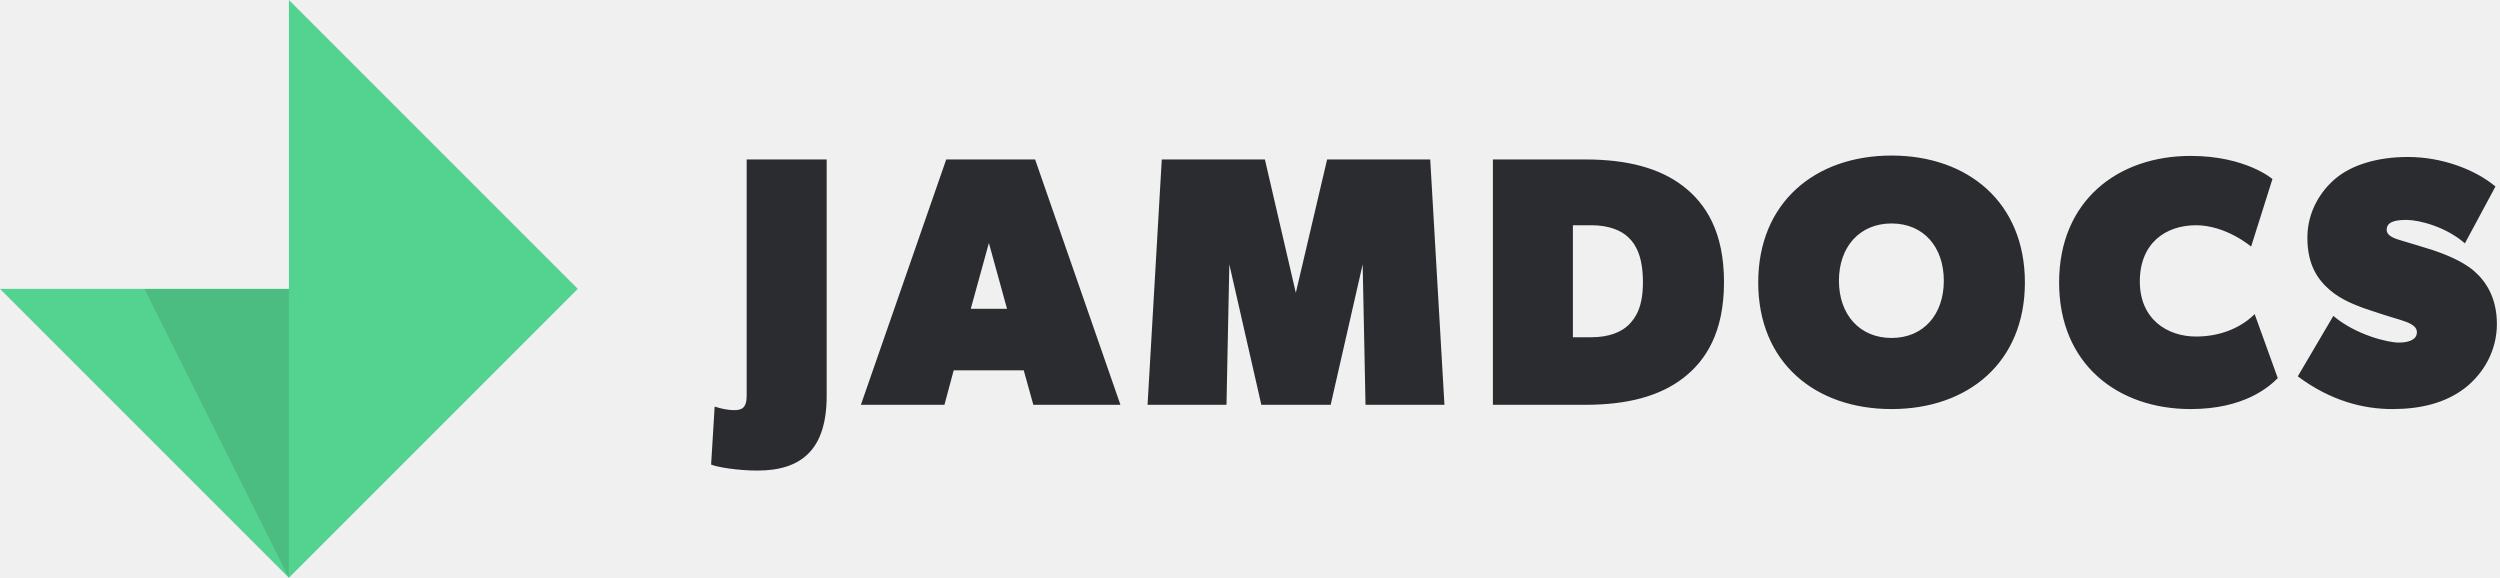
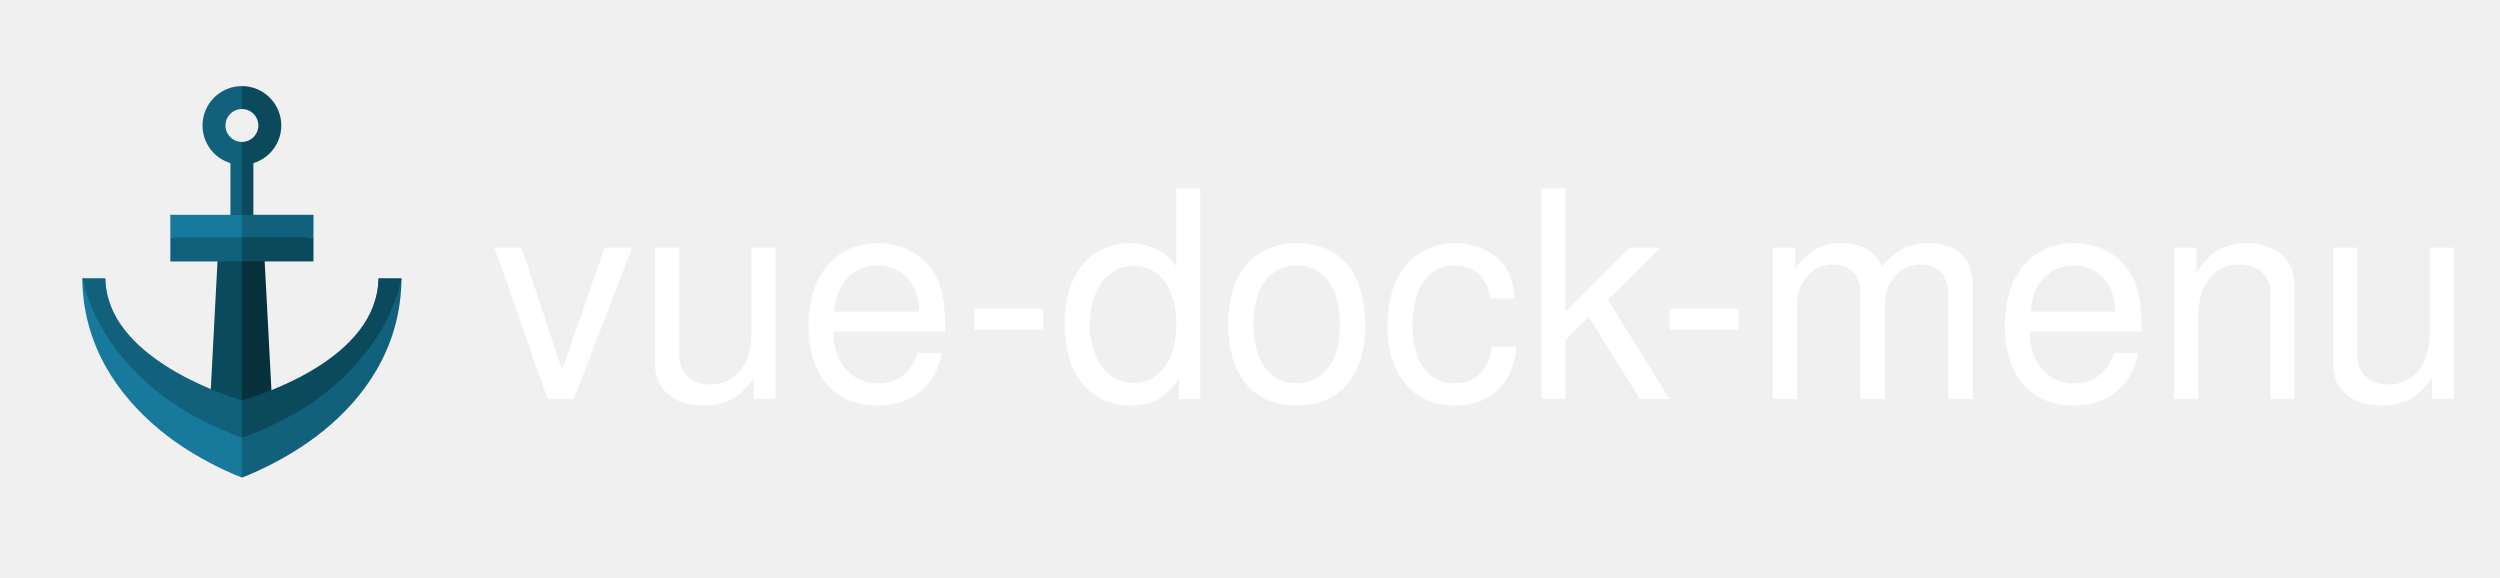
- <svg xmlns="http://www.w3.org/2000/svg" width="225" height="52" viewBox="0 0 225 52">
-   <path fill="#2A2C2F" fill-rule="nonzero" d="M74.4,14.352 L74.4,35.632 C74.4,40.432 72.16,42.352 68.16,42.352 C66.4,42.352 64.48,42.032 64,41.808 L64.32,36.592 C64.8,36.752 65.44,36.912 66.08,36.912 C66.72,36.912 67.2,36.752 67.2,35.632 L67.2,14.352 L74.4,14.352 Z M93.16,14.352 L100.84,36.432 L93,36.432 L92.136,33.328 L85.832,33.328 L85,36.432 L77.48,36.432 L85.16,14.352 L93.16,14.352 Z M87.368,27.792 L90.632,27.792 L89,21.872 L87.368,27.792 Z M128.72,14.352 L130,36.432 L122.896,36.432 L122.64,23.792 L119.76,36.432 L113.52,36.432 L110.64,23.792 L110.384,36.432 L103.28,36.432 L104.56,14.352 L113.84,14.352 L116.624,26.352 L119.44,14.352 L128.72,14.352 Z M155.16,25.392 C155.16,29.872 153.56,32.432 151.48,34.032 C149.4,35.632 146.52,36.432 142.68,36.432 L134.36,36.432 L134.36,14.352 L142.68,14.352 C146.52,14.352 149.4,15.152 151.48,16.752 C153.56,18.352 155.16,20.912 155.16,25.392 Z M147.864,25.392 C147.864,23.152 147.256,22.032 146.584,21.392 C145.944,20.752 144.824,20.272 143.224,20.272 L141.56,20.272 L141.56,30.352 L143.224,30.352 C144.824,30.352 145.944,29.872 146.584,29.232 C147.224,28.592 147.864,27.632 147.864,25.392 Z M182.24,25.424 C182.24,32.624 177.12,36.816 170.24,36.816 C163.36,36.816 158.24,32.624 158.24,25.424 C158.24,18.224 163.36,14 170.24,14 C177.12,14 182.24,18.224 182.24,25.424 Z M174.944,25.264 C174.944,22.224 173.12,20.112 170.24,20.112 C167.36,20.112 165.504,22.224 165.504,25.264 C165.504,28.304 167.36,30.416 170.24,30.416 C173.12,30.416 174.944,28.304 174.944,25.264 Z M202.92,28.272 L205,34.032 C204.2,34.832 201.96,36.816 197.16,36.816 C190.6,36.816 185.32,32.784 185.32,25.424 C185.32,18.064 190.6,14.032 197.16,14.032 C202.12,14.032 204.52,16.112 204.52,16.112 L202.6,22.192 C202.6,22.192 200.36,20.272 197.64,20.272 C194.92,20.272 192.584,21.872 192.584,25.328 C192.584,28.752 195.08,30.288 197.64,30.288 C200.2,30.288 201.96,29.232 202.92,28.272 Z M224.72,29.168 C224.72,31.472 223.6,33.552 221.84,34.928 C220.08,36.272 217.872,36.816 215.312,36.816 C212.752,36.816 209.808,36.112 206.8,33.872 L210,28.432 C212.048,30.16 214.928,30.832 215.888,30.832 C216.848,30.832 217.52,30.544 217.52,29.904 C217.52,29.264 216.72,29.008 215.92,28.752 C215.12,28.528 213.36,27.952 212.72,27.728 C212.08,27.472 210.8,27.056 209.68,26.096 C208.56,25.136 207.664,23.792 207.664,21.392 C207.664,18.992 208.912,17.136 210.224,16.048 C211.568,14.928 213.776,14.128 216.72,14.128 C219.664,14.128 222.672,15.184 224.592,16.784 L221.84,21.904 C220.176,20.432 217.744,19.792 216.592,19.792 C215.44,19.792 214.8,20.016 214.8,20.688 C214.8,21.328 215.824,21.552 216.336,21.712 C216.848,21.872 218.192,22.256 218.96,22.512 C219.728,22.768 221.52,23.408 222.64,24.368 C223.76,25.328 224.72,26.832 224.72,29.168 Z" />
-   <polygon fill="#54D28F" points="0 26 26 52 52 26 26 0 26 26" />
-   <polygon fill="#000" points="26 26 26 52 13 26" opacity=".1" />
+ <svg xmlns="http://www.w3.org/2000/svg" xmlns:xlink="http://www.w3.org/1999/xlink" width="225" height="52">
+   <g class="layer">
+     <text fill="#ffffff" font-family="Helvetica" font-size="26" id="svg_4" stroke-width="0" text-anchor="middle" x="133.5" xml:space="preserve" y="35.906">vue-dock-menu</text>
+     <g id="svg_8" />
+     <use id="svg_7" transform="matrix(0.677566 0 0 0.677566 4.69751 1.09655)" x="-87.301" xlink:href="#svg_6" y="9.816" />
+   </g>
+   <defs>
+     <symbol id="svg_6" viewBox="0 0 512 512">
+       <g id="svg_1">
+         <path d="m77.311,251.631l-30.036,0c0.333,41.83 11.118,81.455 32.087,117.804c16.875,29.252 40.311,56.364 69.657,80.582c49.539,40.882 106.981,61.983 106.981,61.983l10.378,-39.185l-10.378,-42.935c-25.821,-7.766 -176.747,-76.174 -178.689,-178.249z" fill="#17799c" id="svg_2" />
+         <path d="m434.689,251.631c-1.923,104.359 -152.69,170.864 -178.689,178.249l0,82.12s55.555,-20.024 105.723,-60.463c29.721,-23.958 53.455,-51.036 70.543,-80.481c21.218,-36.561 32.129,-76.731 32.458,-119.425l-30.035,0z" fill="#12617c" id="svg_3" />
+         <g id="svg_5">
+           <path d="m224.909,213.731l-10.484,199.415l41.575,-0.143l10.378,-88.402l-10.378,-110.871l-31.091,0.001z" fill="#0b495d" id="svg_9" />
+           <path d="m284.942,213.729l-28.942,0.001l0,199.273l39.442,-0.136l-10.5,-199.138z" fill="#07303d" id="svg_10" />
+         </g>
+         <g id="svg_11">
+           <path d="m234.492,51.514c0,-11.86 9.648,-21.508 21.508,-21.508l5.754,-16.933l-5.754,-13.073c-28.405,0 -51.514,23.109 -51.514,51.514c0,23.188 15.402,42.84 36.511,49.28l0,73.315l15.003,0l5.754,-44.54l-5.754,-56.546c-11.86,0 -21.508,-9.649 -21.508,-21.509z" fill="#12617c" id="svg_12" />
+           <path d="m256,0l0,30.006c11.86,0 21.508,9.648 21.508,21.508s-9.648,21.509 -21.508,21.509l0,101.086l15.003,0l0,-73.315c21.109,-6.439 36.511,-26.092 36.511,-49.28c0,-28.405 -23.109,-51.514 -51.514,-51.514z" fill="#0b495d" id="svg_13" />
+         </g>
+         <path d="m77.311,251.631l-29.905,0c5.276,22.799 13.946,44.725 25.971,65.571c16.875,29.252 40.311,56.364 69.657,80.582c49.539,40.882 112.966,61.983 112.966,61.983l10.378,-25.263l-10.378,-23.508c-25.821,-7.765 -176.747,-57.29 -178.689,-159.365z" fill="#12617c" id="svg_14" />
+         <path d="m434.689,251.631c-1.923,104.359 -152.69,151.98 -178.689,159.365l0,48.771s61.542,-20.024 111.71,-60.463c29.721,-23.958 53.455,-51.036 70.543,-80.481c12.317,-21.224 21.153,-43.666 26.47,-67.111c0,-0.027 0.001,-0.054 0.001,-0.081l-30.035,0z" fill="#0b495d" id="svg_15" />
+         <g id="svg_16">
+           <path d="m162.393,168.302l0,29.383l93.607,10.418l5.754,-27.391l-5.754,-12.41l-93.607,0z" fill="#17799c" id="svg_17" />
+         </g>
+         <path d="m349.607,168.302l-93.607,0l0,39.801l93.607,-10.418l0,-29.383z" fill="#12617c" id="svg_18" />
+         <g id="svg_19">
+           <path d="m162.393,197.685l0,31.651l93.607,0l10.378,-15.606l-10.378,-16.045l-93.607,0z" fill="#12617c" id="svg_20" />
+         </g>
+         <path d="m256,197.685l93.607,0l0,31.651l-93.607,0l0,-31.651z" fill="#0b495d" id="svg_21" />
+       </g>
+     </symbol>
+   </defs>
</svg>
